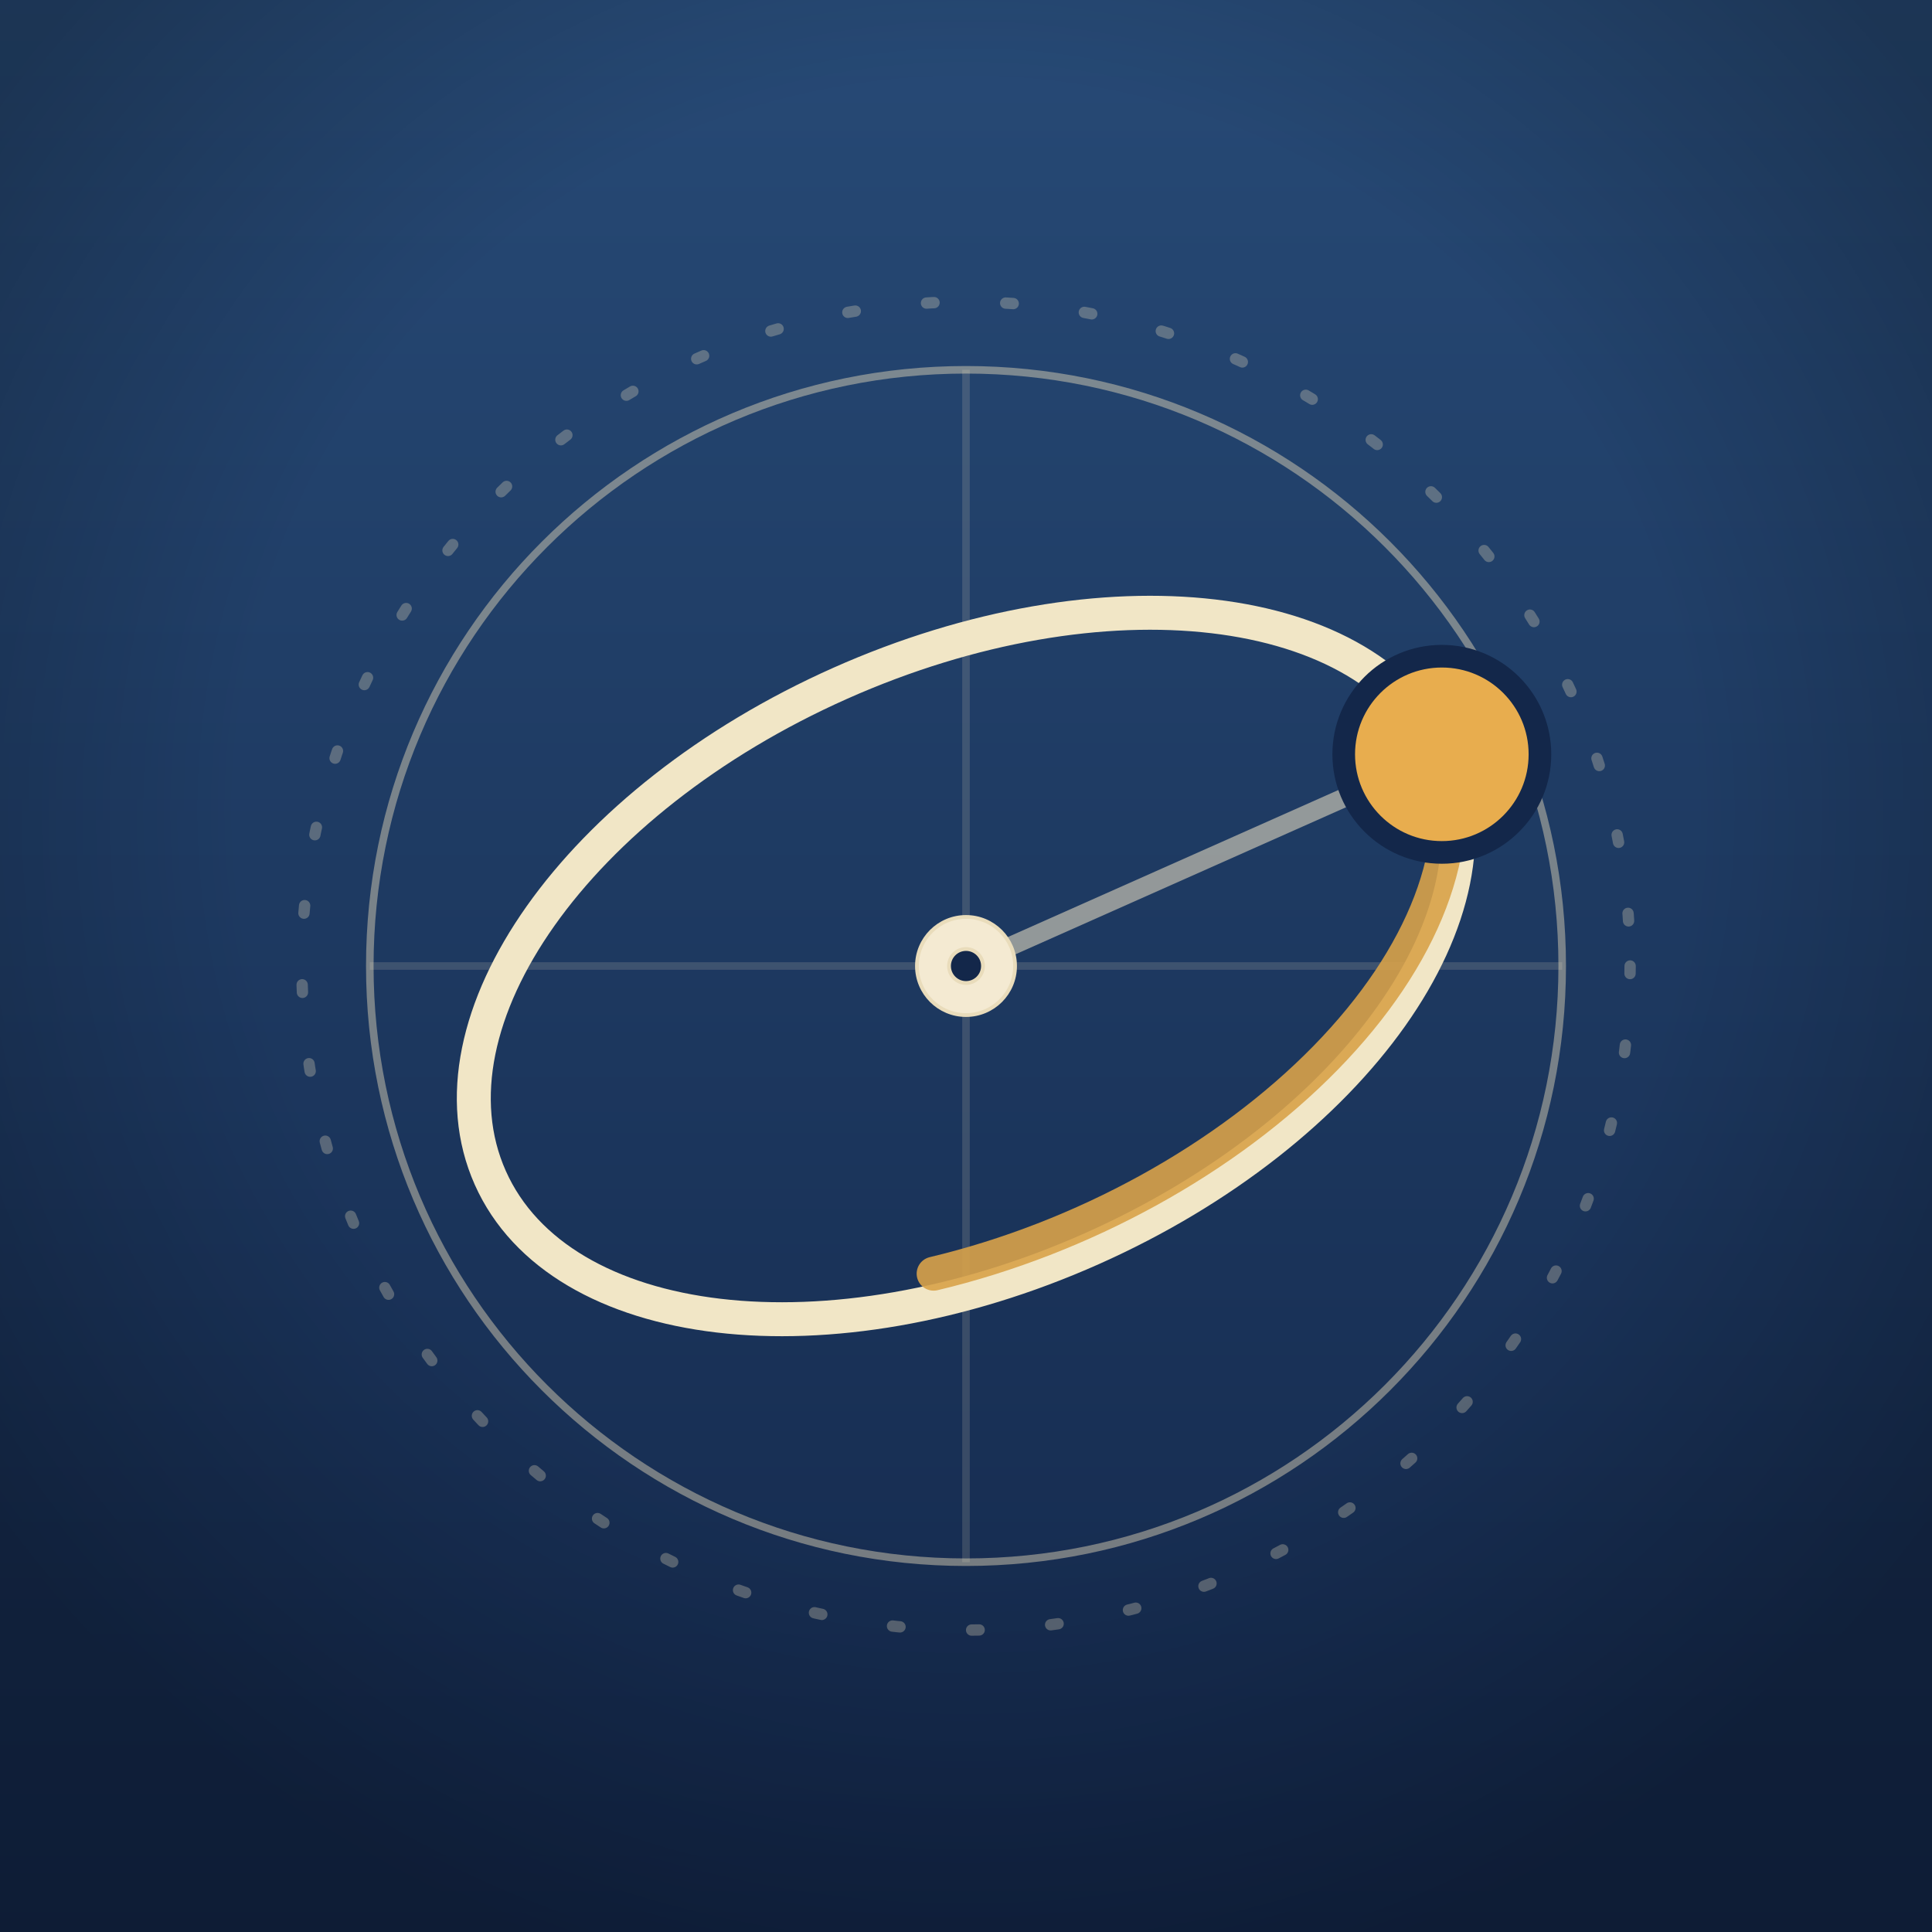
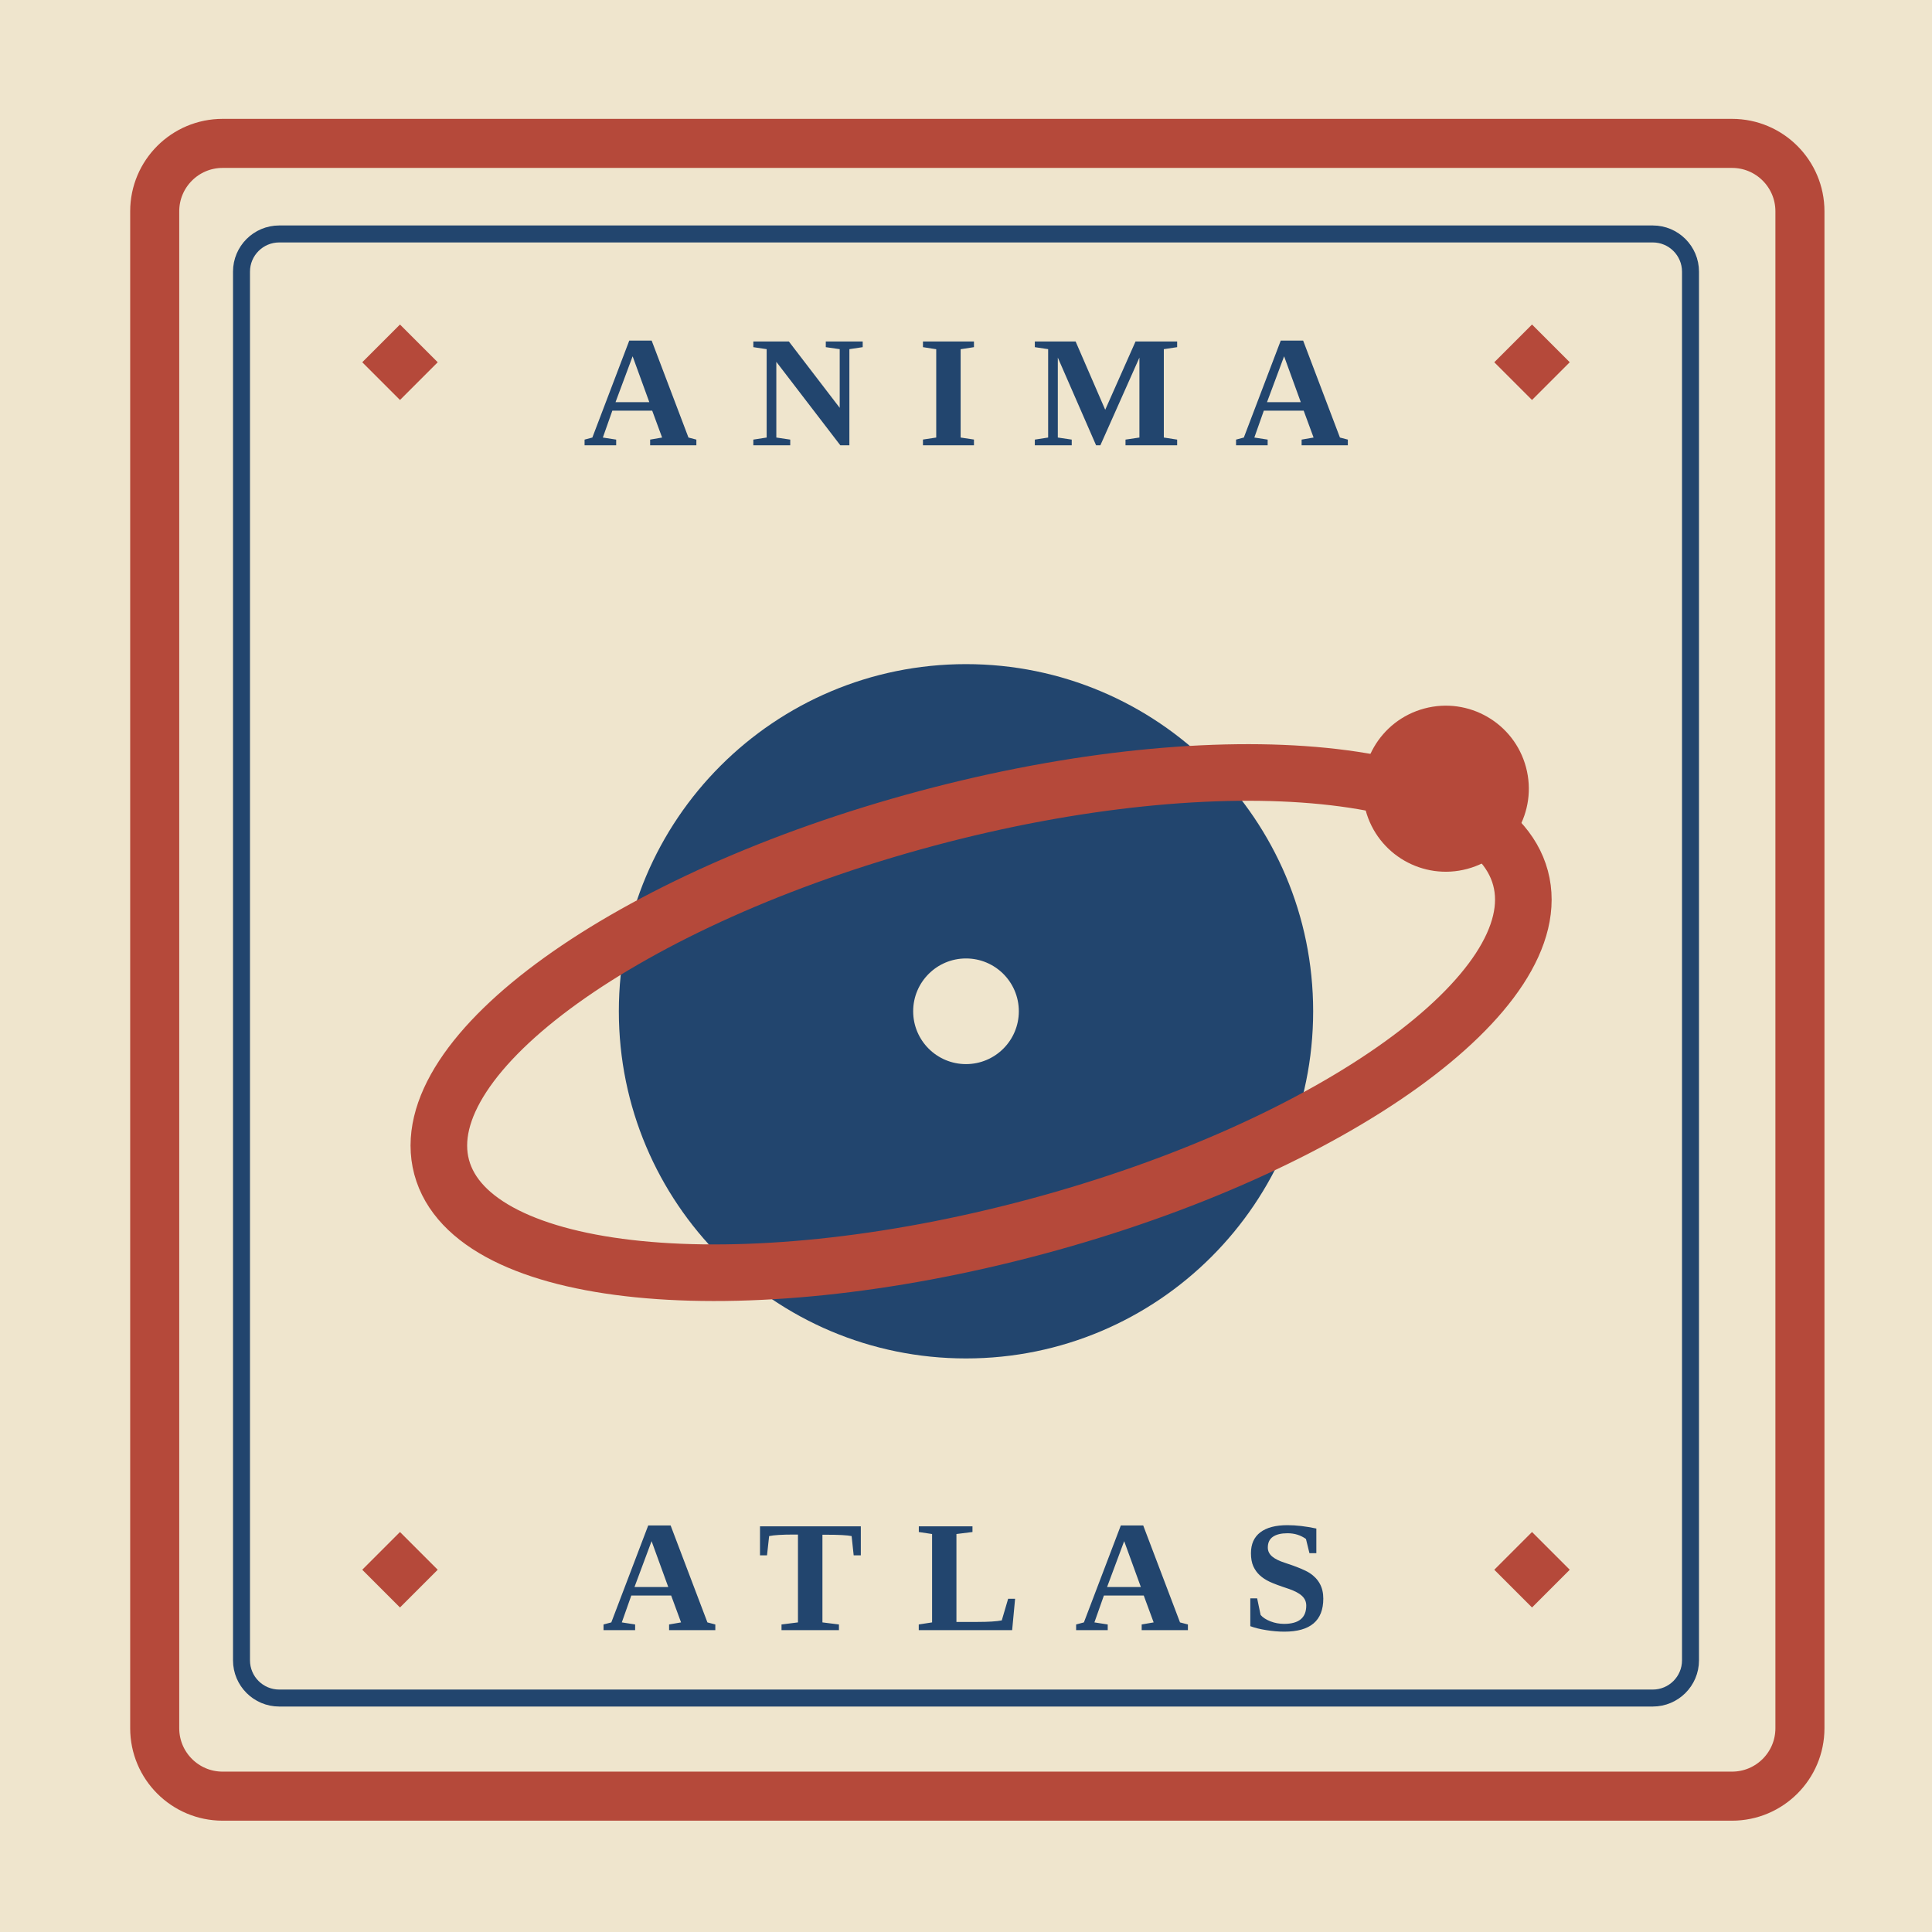
- <svg xmlns="http://www.w3.org/2000/svg" viewBox="0 0 512 512" role="img" aria-label="Anima Atlas">
-   <defs>
-     <linearGradient id="bg" x1="0" y1="0" x2="0" y2="1">
-       <stop offset="0" stop-color="#274a76" />
-       <stop offset="1" stop-color="#13274a" />
-     </linearGradient>
-     <radialGradient id="vig" cx="0.5" cy="0.42" r="0.62">
-       <stop offset="0.6" stop-color="#000000" stop-opacity="0" />
-       <stop offset="1" stop-color="#000000" stop-opacity="0.28" />
-     </radialGradient>
-   </defs>
-   <rect width="512" height="512" fill="url(#bg)" />
-   <rect width="512" height="512" fill="url(#vig)" />
-   <g fill="none" stroke="#e9dcbb" transform="translate(256 256)">
-     <circle r="176" stroke-width="3" stroke-opacity="0.30" stroke-dasharray="2 19" stroke-linecap="round" />
-     <circle r="158" stroke-width="2" stroke-opacity="0.45" />
-     <g stroke-opacity="0.16" stroke-width="2">
-       <line x1="0" y1="-158" x2="0" y2="158" />
-       <line x1="-158" y1="0" x2="158" y2="0" />
-     </g>
-     <g transform="rotate(-24)">
-       <ellipse rx="138" ry="82" stroke="#f1e6c6" stroke-width="9" />
-       <path d="M 138 0 A 138 82 0 0 1 -41 71" stroke="#d8a24a" stroke-width="9" stroke-linecap="round" stroke-opacity="0.9" />
-     </g>
-     <line x1="0" y1="0" x2="126.1" y2="-56.1" stroke="#f1e6c6" stroke-width="5" stroke-opacity="0.55" stroke-linecap="round" />
-     <circle cx="126.1" cy="-56.1" r="26" fill="#e8ad4e" stroke="#13274a" stroke-width="6" />
-     <circle r="13" fill="#f4ead2" />
-     <circle r="4.5" fill="#13274a" />
+ <svg xmlns="http://www.w3.org/2000/svg" viewBox="0 0 512 512">
+   <rect width="512" height="512" fill="#efe5cd" />
+   <rect x="38" y="36" width="436" height="438" rx="18" fill="none" stroke="#b5493a" stroke-width="13" transform="translate(3 2)" />
+   <rect x="64" y="62" width="384" height="388" rx="10" fill="none" stroke="#22456e" stroke-width="4.5" />
+   <text x="256" y="118" font-family="Georgia,'Times New Roman',serif" font-size="42" letter-spacing="14" fill="#22456e" text-anchor="middle" font-weight="bold">ANIMA</text>
+   <text x="256" y="432" font-family="Georgia,'Times New Roman',serif" font-size="42" letter-spacing="14" fill="#22456e" text-anchor="middle" font-weight="bold">ATLAS</text>
+   <g fill="#b5493a">
+     <path d="M96 96 l10 -10 10 10 -10 10 Z" />
+     <path d="M396 96 l10 -10 10 10 -10 10 Z" />
+     <path d="M96 416 l10 -10 10 10 -10 10 Z" />
+     <path d="M396 416 l10 -10 10 10 -10 10 Z" />
+   </g>
+   <circle cx="256" cy="268" r="92" fill="#22456e" />
+   <circle cx="256" cy="268" r="14" fill="#efe5cd" />
+   <g transform="translate(4 3) rotate(-15 256 268)">
+     <ellipse cx="256" cy="268" rx="148" ry="56" fill="none" stroke="#b5493a" stroke-width="15" />
+     <circle cx="391" cy="240" r="22" fill="#b5493a" />
  </g>
</svg>
